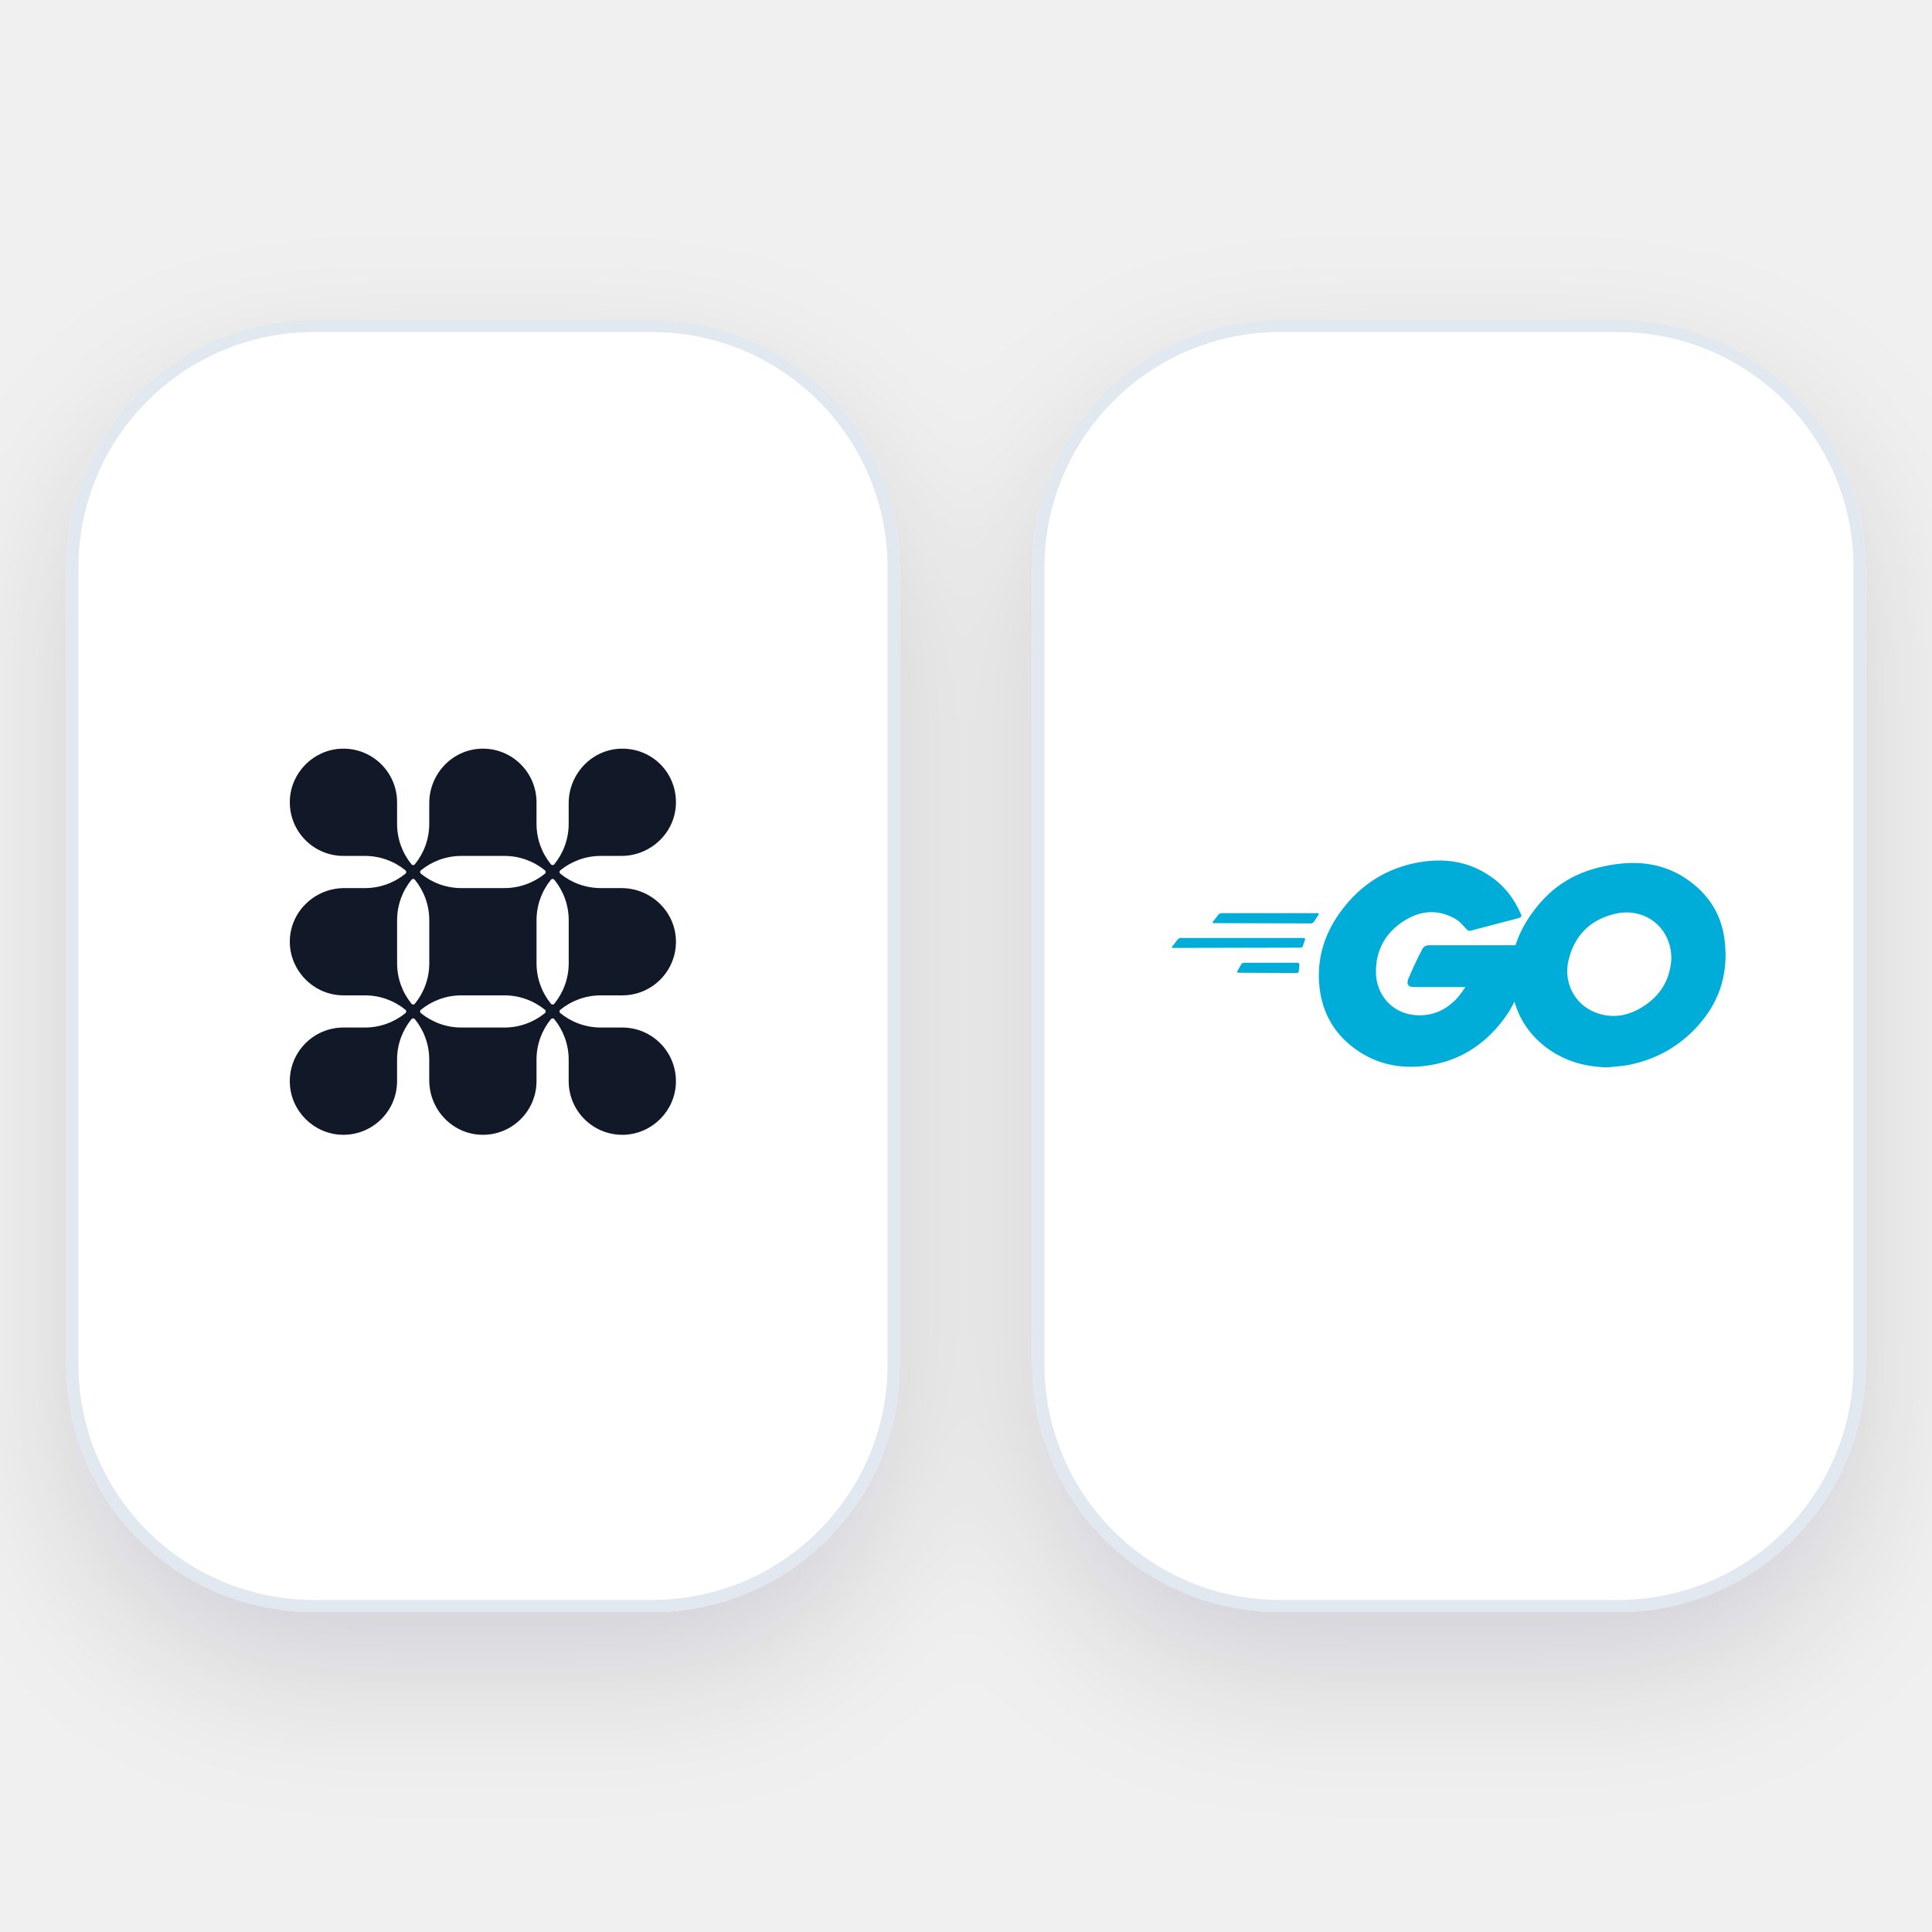
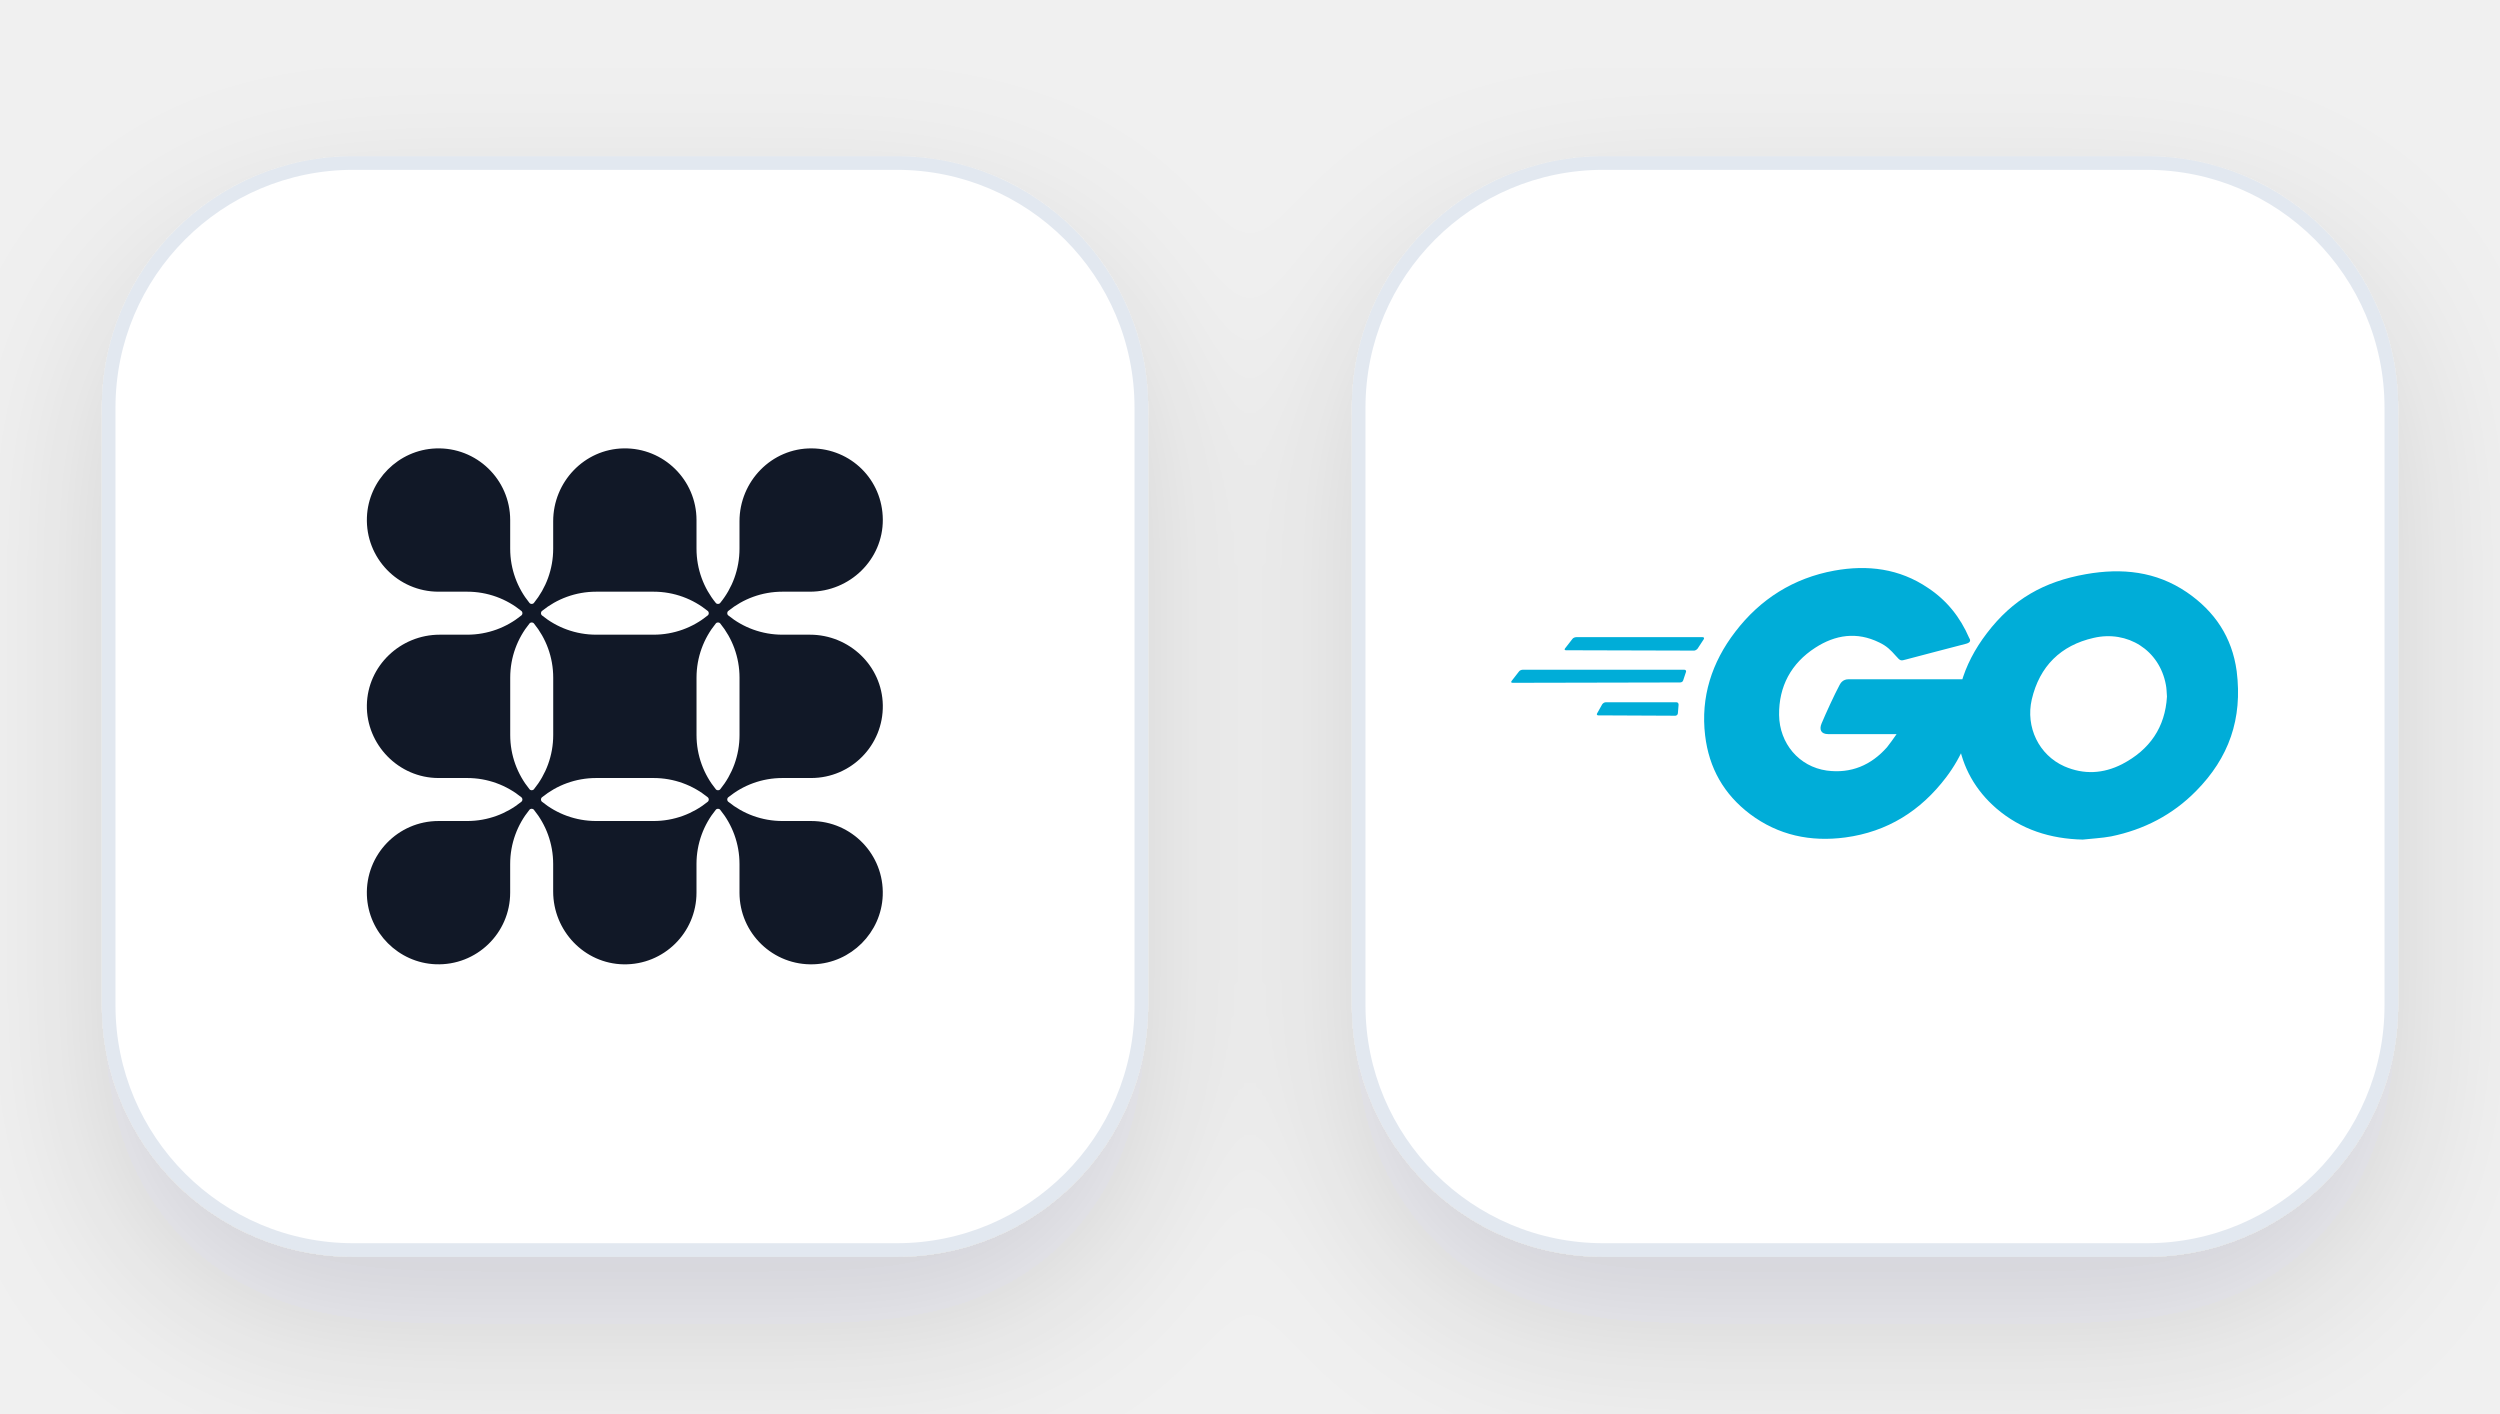
- <svg xmlns="http://www.w3.org/2000/svg" viewBox="0 0 160 160" role="img" aria-labelledby="title description">
+ <svg xmlns="http://www.w3.org/2000/svg" viewBox="0 0 184 104" role="img" aria-labelledby="title description">
  <defs>
    <filter id="shadow" x="-20%" y="-20%" width="140%" height="150%">
      <feDropShadow dx="0" dy="5" stdDeviation="6" flood-color="#0F172A" flood-opacity=".13" />
    </filter>
  </defs>
  <g filter="url(#shadow)">
-     <rect x="6" y="27" width="68" height="106" rx="20" fill="#FFF" stroke="#E2E8F0" />
-     <rect x="86" y="27" width="68" height="106" rx="20" fill="#FFF" stroke="#E2E8F0" />
+     <rect x="8" y="12" width="76" height="80" rx="18" fill="#FFF" stroke="#E2E8F0" />
+     <rect x="100" y="12" width="76" height="80" rx="18" fill="#FFF" stroke="#E2E8F0" />
  </g>
-   <svg x="24" y="62" width="32" height="32" viewBox="0 0 32 32" aria-hidden="true">
+   <svg x="27" y="33" width="38" height="38" viewBox="0 0 32 32" aria-hidden="true">
    <path fill="#111827" d="M27.538 20.431C30.017 20.431 32.021 18.401 31.979 15.914C31.938 13.479 29.9 11.548 27.465 11.548H25.761C24.487 11.548 23.319 11.101 22.402 10.355C22.314 10.283 22.314 10.148 22.402 10.076C23.319 9.331 24.487 8.883 25.761 8.883H27.459C29.938 8.883 31.997 6.888 31.979 4.41C31.961 1.932 29.997 0.018 27.57 0.001C25.091 -0.017 23.096 2.043 23.096 4.52V6.219C23.096 7.492 22.649 8.661 21.903 9.577C21.831 9.666 21.696 9.666 21.625 9.577C20.879 8.661 20.432 7.492 20.432 6.219V4.442C20.432 1.964 18.402 -0.041 15.915 0.001C13.479 0.042 11.549 2.079 11.549 4.515V6.219C11.549 7.492 11.101 8.661 10.356 9.577C10.284 9.666 10.149 9.666 10.077 9.577C9.332 8.661 8.884 7.492 8.884 6.219V4.442C8.884 1.932 6.801 -0.093 4.27 0.004C1.968 0.091 0.092 1.967 0.004 4.269C-0.092 6.8 1.932 8.883 4.442 8.883H6.218C7.492 8.883 8.66 9.331 9.577 10.076C9.666 10.148 9.666 10.283 9.577 10.355C8.66 11.101 7.492 11.548 6.218 11.548H4.515C2.079 11.548 0.042 13.479 0.001 15.914C-0.04 18.35 1.963 20.431 4.441 20.431H6.218C7.491 20.431 8.659 20.879 9.576 21.624C9.665 21.696 9.665 21.831 9.576 21.903C8.659 22.648 7.491 23.096 6.218 23.096H4.441C1.931 23.096 -0.093 25.179 0.003 27.711C0.09 30.012 1.966 31.888 4.269 31.975C6.8 32.071 8.883 30.048 8.883 27.537V25.761C8.883 24.487 9.331 23.319 10.076 22.402C10.148 22.313 10.283 22.313 10.355 22.402C11.1 23.319 11.548 24.487 11.548 25.761V27.465C11.548 29.9 13.478 31.938 15.914 31.979C18.402 32.021 20.431 30.017 20.431 27.538V25.762C20.431 24.488 20.878 23.32 21.624 22.403C21.695 22.314 21.831 22.314 21.902 22.403C22.648 23.32 23.096 24.488 23.096 25.762V27.538C23.096 30.049 25.178 32.073 27.71 31.976C30.011 31.889 31.887 30.013 31.974 27.711C32.07 25.179 30.047 23.096 27.537 23.096H25.76C24.486 23.096 23.318 22.648 22.402 21.903C22.313 21.831 22.313 21.696 22.402 21.624C23.318 20.879 24.486 20.431 25.76 20.431H27.537H27.538ZM14.216 8.883H17.768C19.042 8.883 20.21 9.331 21.127 10.076C21.216 10.148 21.216 10.283 21.127 10.355C20.21 11.101 19.042 11.548 17.768 11.548H14.216C12.942 11.548 11.774 11.101 10.857 10.355C10.768 10.283 10.768 10.148 10.857 10.076C11.774 9.331 12.942 8.883 14.216 8.883ZM8.886 15.99V14.213C8.886 12.939 9.334 11.771 10.079 10.855C10.151 10.766 10.286 10.766 10.358 10.855C11.103 11.771 11.551 12.939 11.551 14.213V15.989V17.765C11.551 19.039 11.103 20.207 10.358 21.124C10.286 21.213 10.151 21.213 10.079 21.124C9.334 20.207 8.886 19.039 8.886 17.765V15.989V15.99ZM17.768 23.096H14.216C12.942 23.096 11.774 22.648 10.857 21.903C10.768 21.831 10.768 21.696 10.857 21.624C11.774 20.879 12.942 20.431 14.216 20.431H17.768C19.042 20.431 20.21 20.879 21.127 21.624C21.216 21.696 21.216 21.831 21.127 21.903C20.21 22.648 19.042 23.096 17.768 23.096ZM23.098 15.99V17.766C23.098 19.04 22.65 20.208 21.905 21.125C21.833 21.214 21.698 21.214 21.626 21.125C20.881 20.208 20.433 19.04 20.433 17.766V15.99V14.213C20.433 12.939 20.881 11.771 21.626 10.855C21.698 10.766 21.833 10.766 21.905 10.855C22.65 11.771 23.098 12.939 23.098 14.213V15.99Z" />
  </svg>
-   <svg x="96" y="66" width="48" height="28" viewBox="20 76 215 82" aria-hidden="true">
+   <svg x="110" y="37" width="56" height="30" viewBox="20 76 215 82" aria-hidden="true">
    <path fill="#00ADD8" d="M40.2 101.1c-.4 0-.5-.2-.3-.5l2.1-2.7c.2-.3.7-.5 1.1-.5h35.7c.4 0 .5.3.3.6l-1.7 2.6c-.2.3-.7.6-1 .6zM25.1 110.3c-.4 0-.5-.2-.3-.5l2.1-2.7c.2-.3.7-.5 1.1-.5h45.6c.4 0 .6.3.5.6l-.8 2.4c-.1.4-.5.6-.9.6zM49.3 119.5c-.4 0-.5-.3-.3-.6l1.4-2.5c.2-.3.6-.6 1-.6h20c.4 0 .6.3.6.7l-.2 2.4c0 .4-.4.7-.7.7zM153.1 99.3c-6.3 1.6-10.6 2.8-16.8 4.4-1.5.4-1.6.5-2.9-1-1.5-1.7-2.6-2.8-4.7-3.8-6.3-3.1-12.4-2.2-18.1 1.5-6.8 4.4-10.3 10.9-10.2 19 .1 8 5.6 14.6 13.5 15.7 6.8.9 12.5-1.5 17-6.6.9-1.1 1.7-2.3 2.7-3.7h-19.3c-2.1 0-2.6-1.3-1.9-3 1.3-3.1 3.7-8.3 5.1-10.9.3-.6 1-1.6 2.5-1.6h36.4c-.2 2.7-.2 5.4-.6 8.1-1.1 7.2-3.8 13.8-8.2 19.6-7.2 9.5-16.6 15.4-28.5 17-9.8 1.3-18.9-.6-26.9-6.6-7.4-5.6-11.6-13-12.7-22.2-1.3-10.9 1.9-20.7 8.5-29.3 7.1-9.3 16.5-15.2 28-17.3 9.4-1.7 18.4-.6 26.5 4.9 5.3 3.5 9.1 8.3 11.6 14.1.6.9.2 1.4-1 1.7zM186.2 154.6c-9.1-.2-17.4-2.8-24.4-8.8-5.9-5.1-9.6-11.6-10.8-19.3-1.8-11.3 1.3-21.3 8.1-30.2 7.3-9.6 16.1-14.6 28-16.7 10.2-1.8 19.8-.8 28.5 5.1 7.9 5.4 12.8 12.7 14.1 22.3 1.7 13.5-2.2 24.5-11.5 33.9-6.6 6.7-14.7 10.9-24 12.8-2.7.5-5.4.6-8 .9zm23.8-40.4c-.1-1.3-.1-2.3-.3-3.3-1.8-9.9-10.9-15.5-20.4-13.3-9.3 2.1-15.3 8-17.5 17.4-1.8 7.8 2 15.7 9.2 18.9 5.5 2.4 11 2.1 16.3-.6 7.9-4.1 12.2-10.5 12.7-19.1z" />
  </svg>
</svg>
